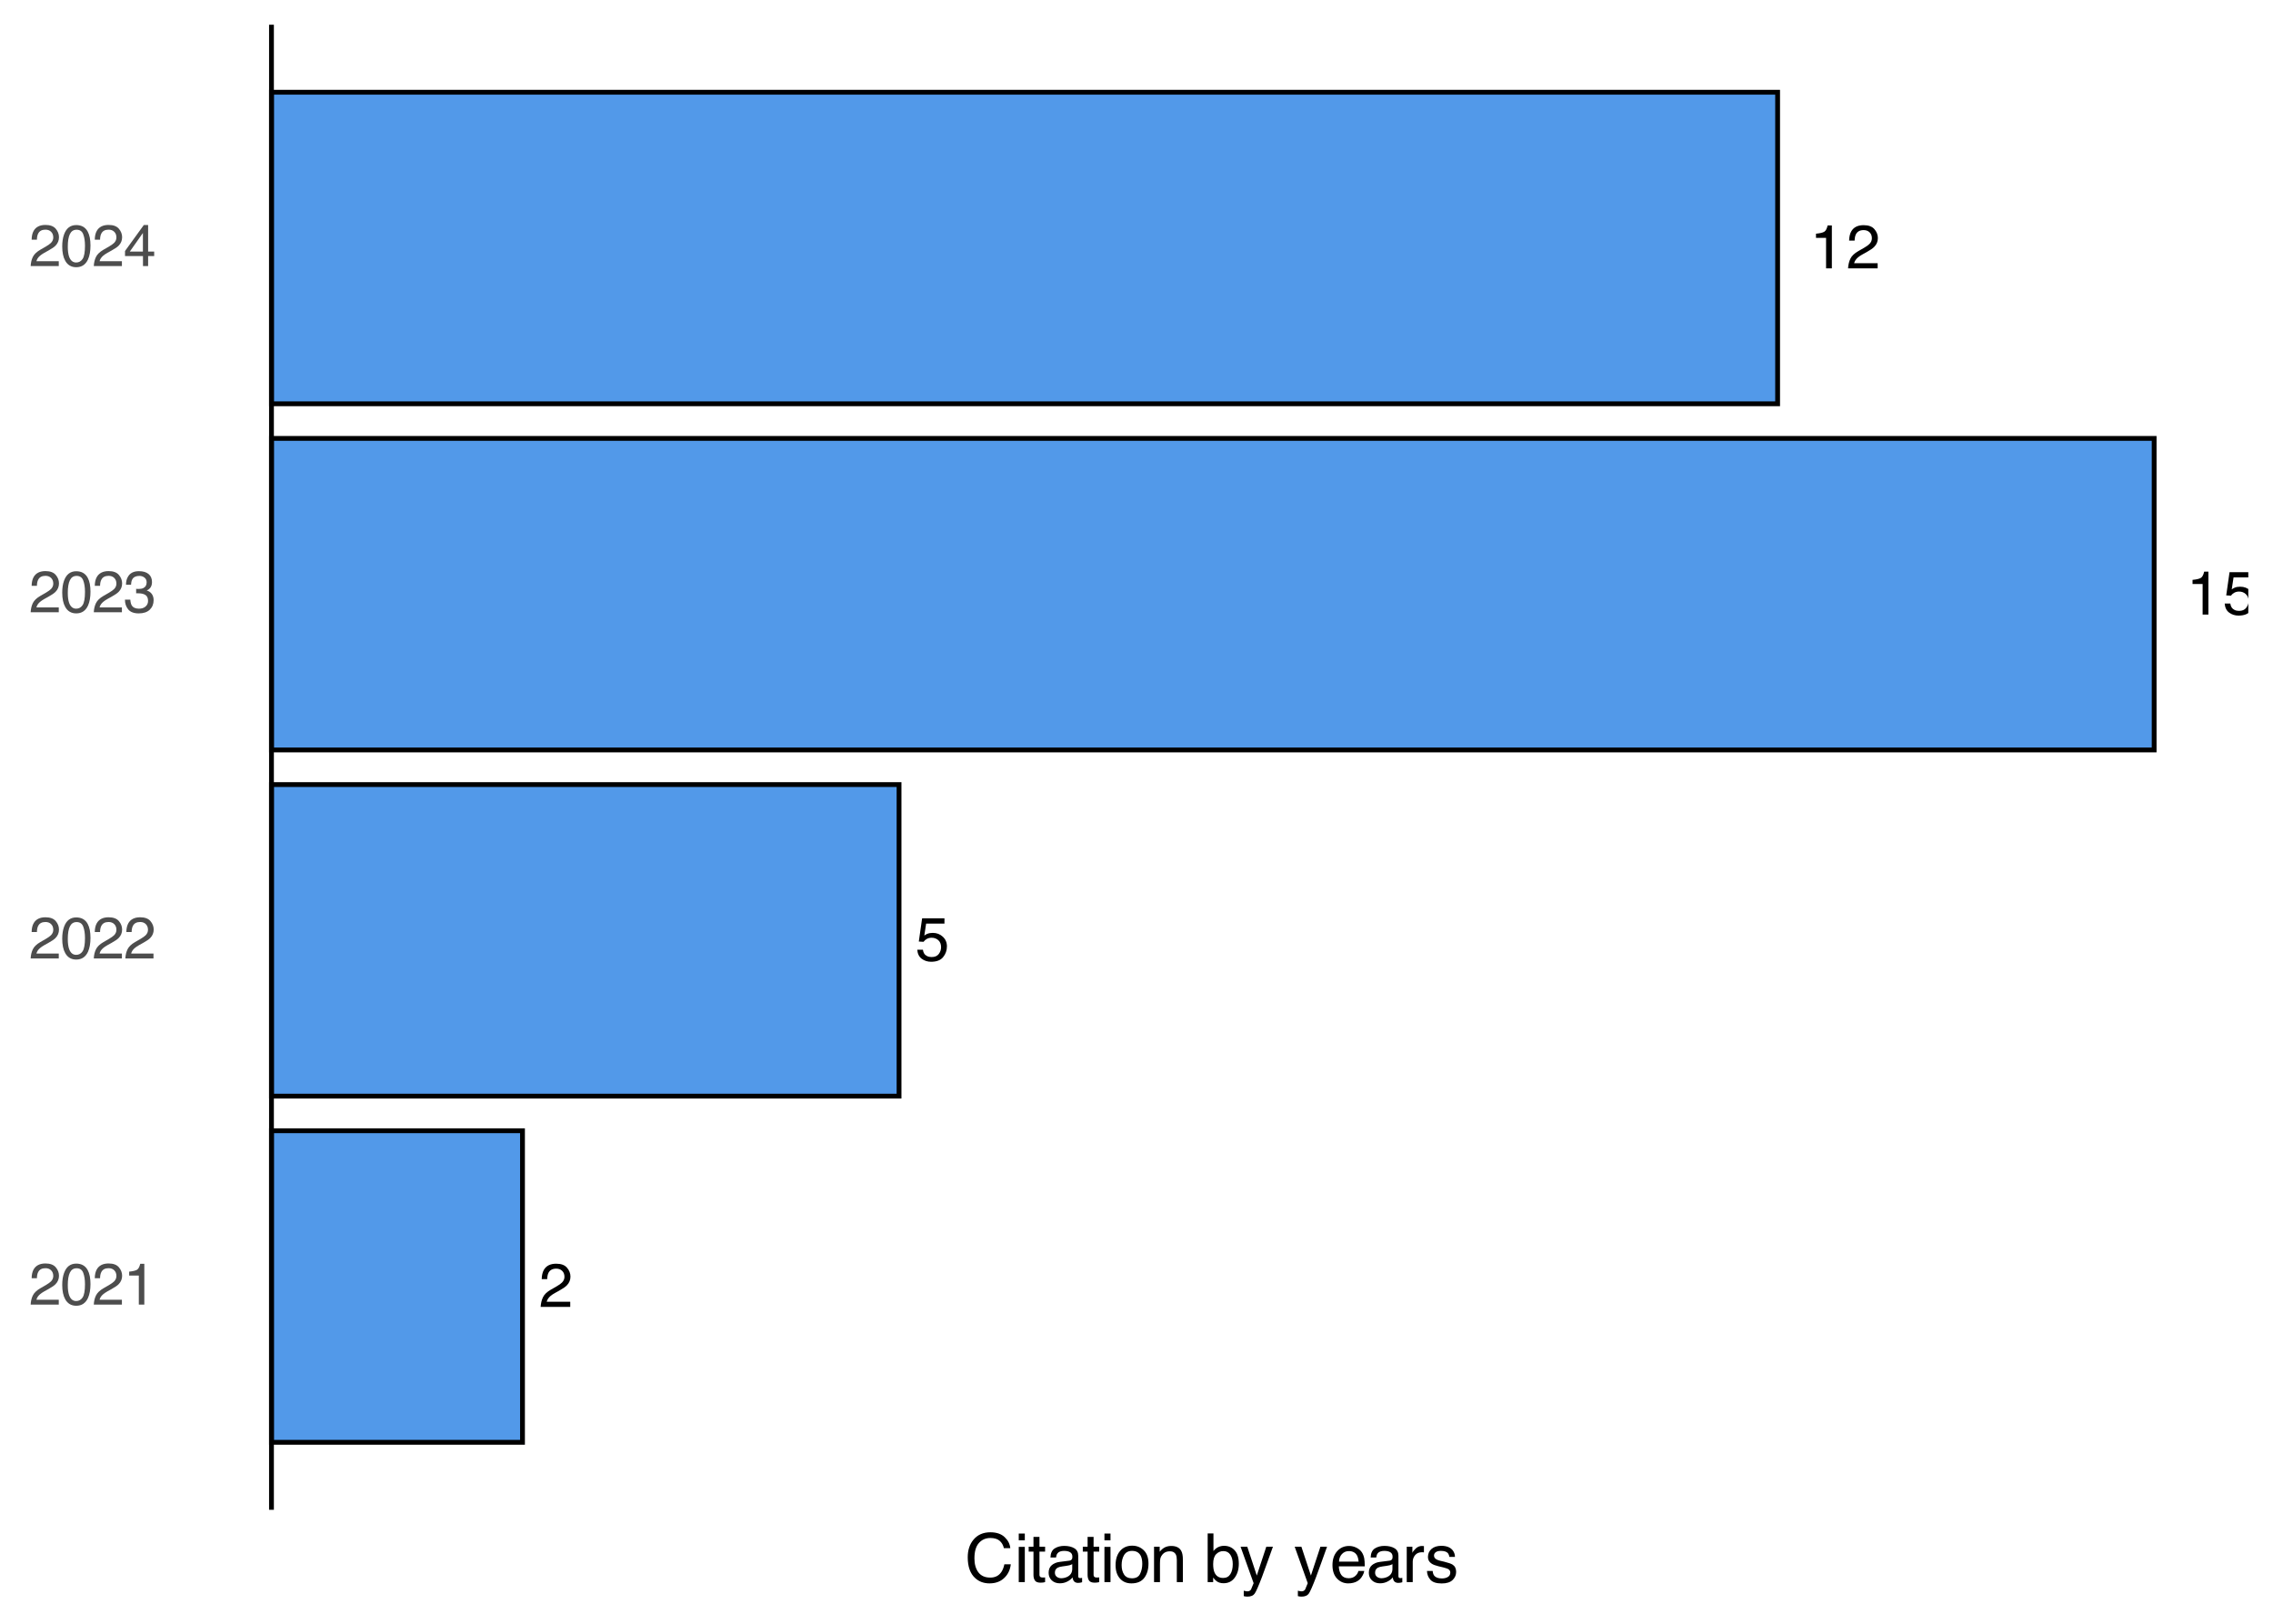
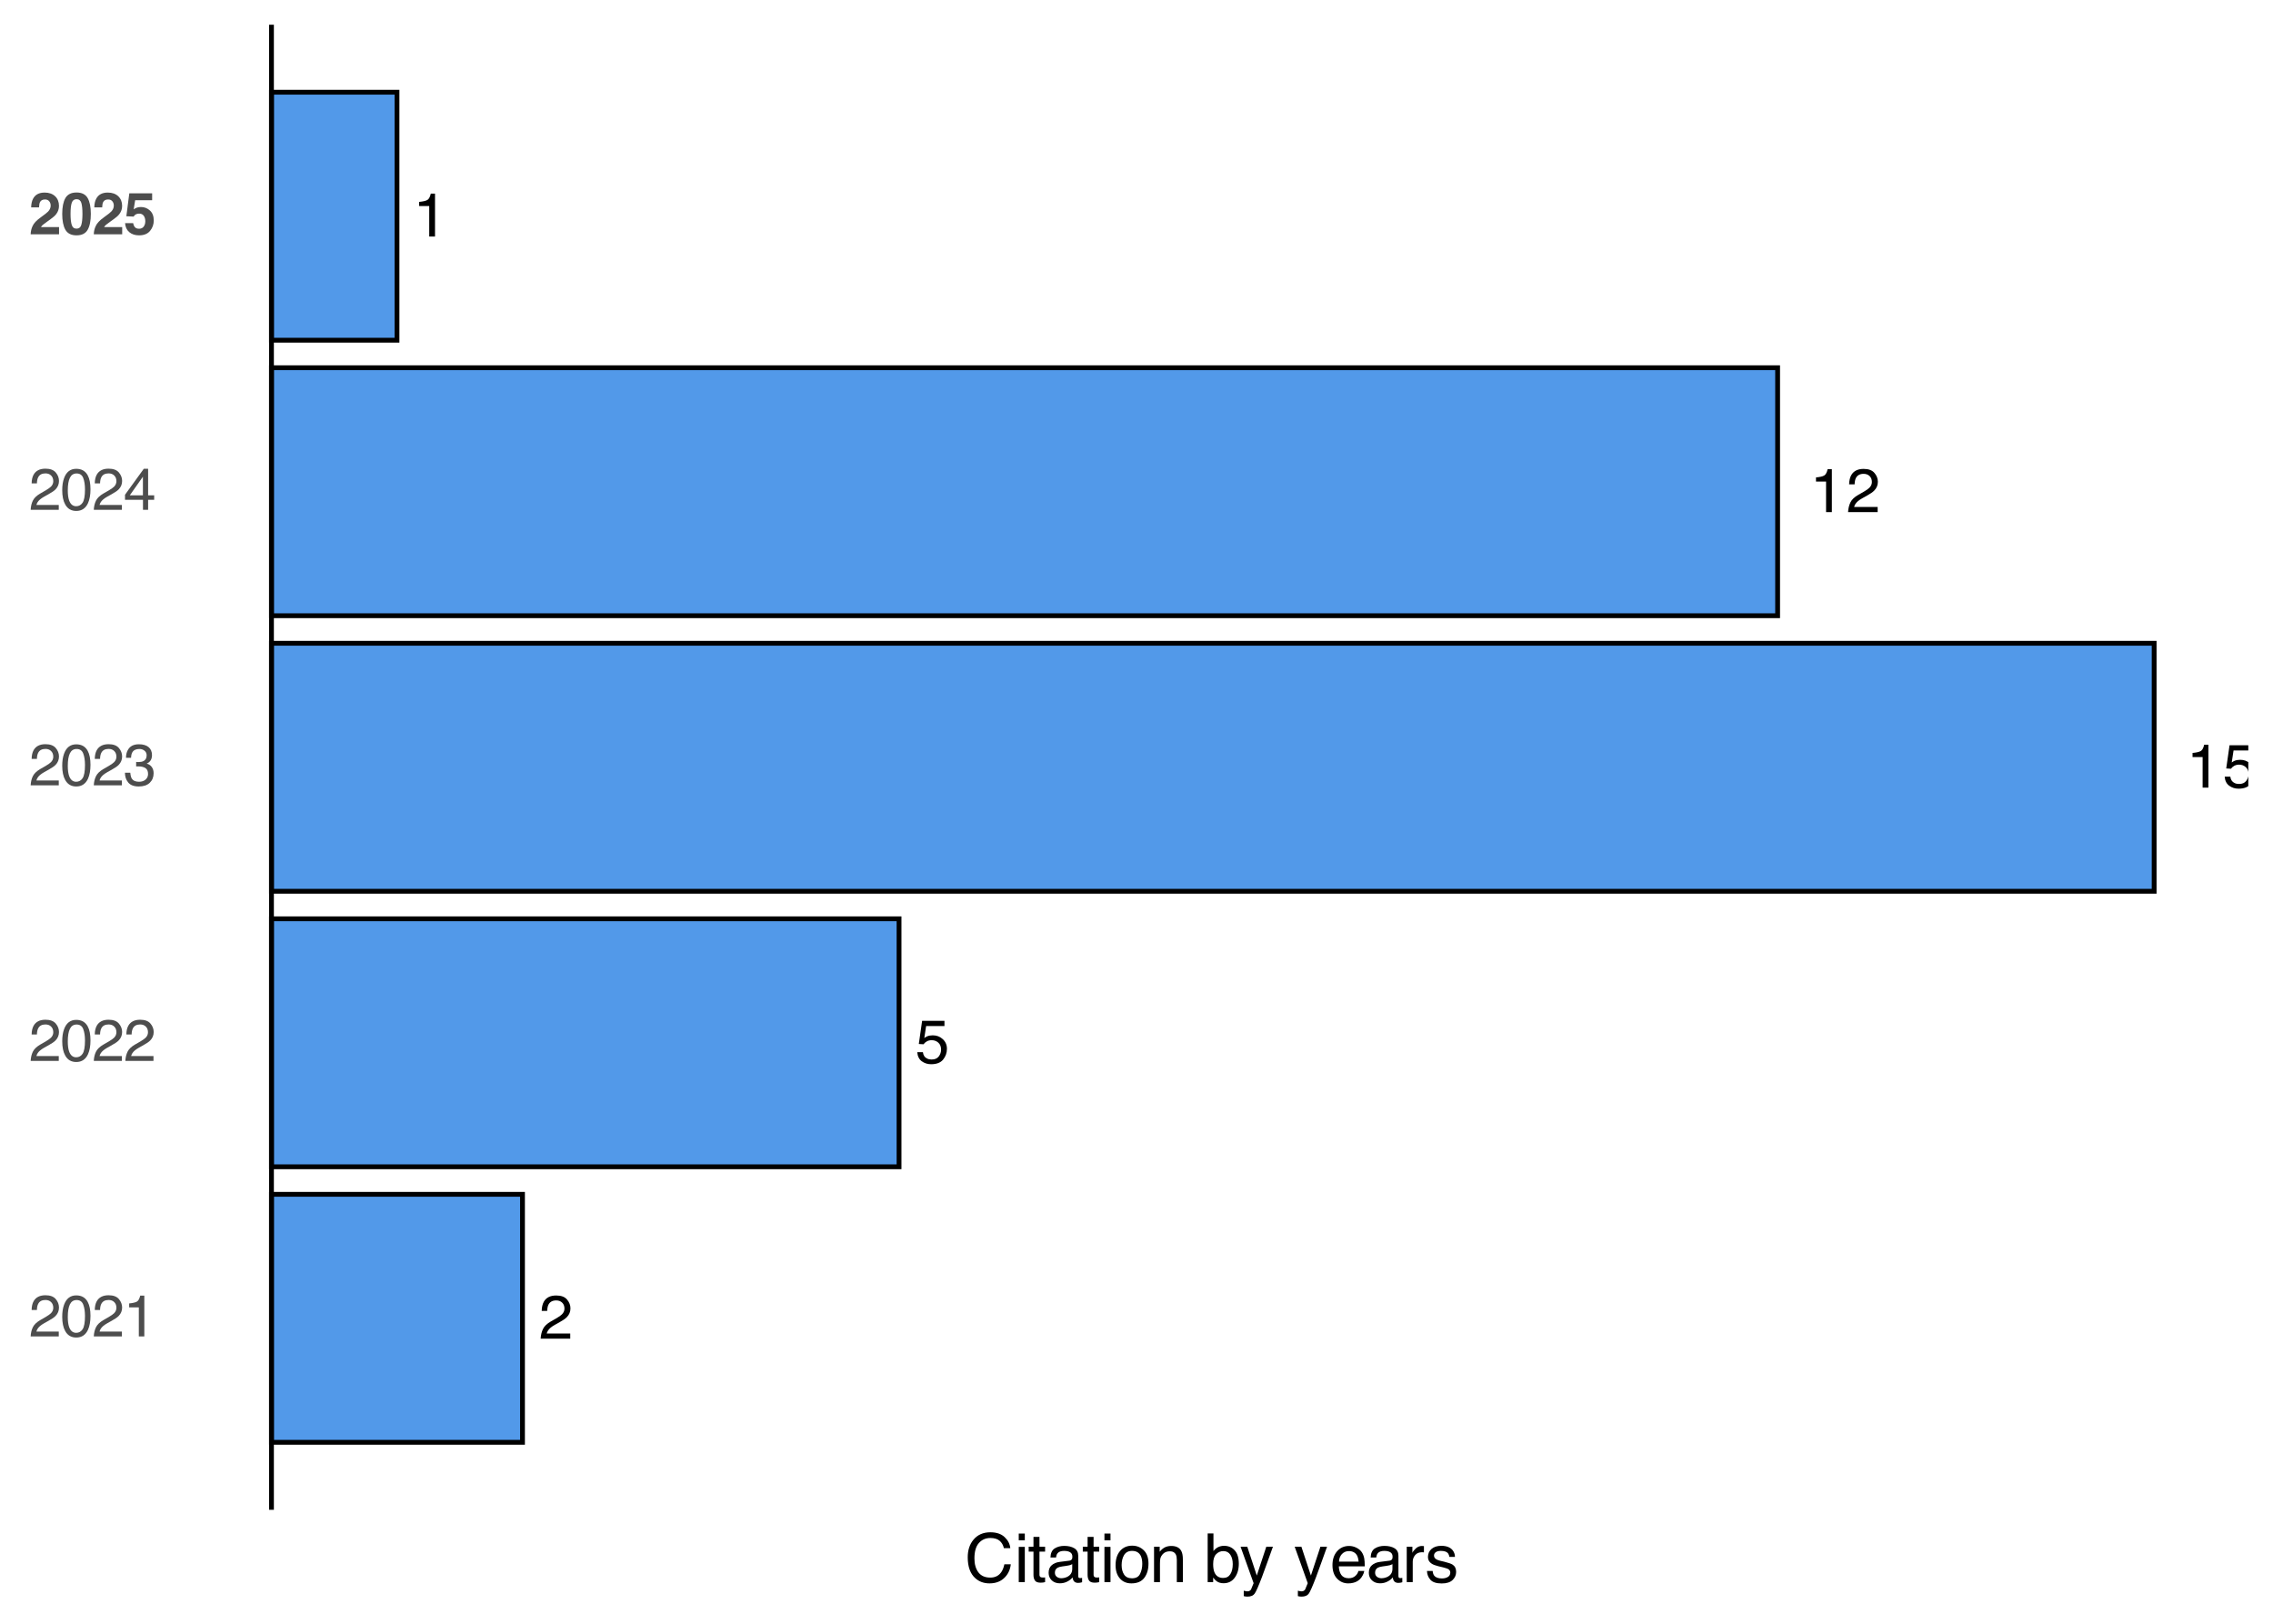
<svg xmlns="http://www.w3.org/2000/svg" xmlns:xlink="http://www.w3.org/1999/xlink" width="504" height="360" viewBox="0 0 504 360">
  <defs>
    <g>
      <g id="glyph-0-0">
        <path d="M 0.438 0 L 0.438 -9.797 L 8.219 -9.797 L 8.219 0 Z M 6.984 -1.234 L 6.984 -8.562 L 1.672 -8.562 L 1.672 -1.234 Z M 6.984 -1.234 " />
      </g>
      <g id="glyph-0-1">
        <path d="M 0.422 0 C 0.473 -0.82 0.645 -1.535 0.938 -2.141 C 1.227 -2.754 1.805 -3.312 2.672 -3.812 L 3.953 -4.547 C 4.523 -4.879 4.926 -5.164 5.156 -5.406 C 5.52 -5.77 5.703 -6.191 5.703 -6.672 C 5.703 -7.223 5.535 -7.66 5.203 -7.984 C 4.867 -8.316 4.426 -8.484 3.875 -8.484 C 3.051 -8.484 2.477 -8.172 2.156 -7.547 C 1.988 -7.211 1.895 -6.75 1.875 -6.156 L 0.656 -6.156 C 0.676 -6.988 0.832 -7.664 1.125 -8.188 C 1.645 -9.113 2.562 -9.578 3.875 -9.578 C 4.969 -9.578 5.766 -9.281 6.266 -8.688 C 6.773 -8.102 7.031 -7.445 7.031 -6.719 C 7.031 -5.957 6.758 -5.305 6.219 -4.766 C 5.906 -4.441 5.348 -4.055 4.547 -3.609 L 3.641 -3.109 C 3.203 -2.867 2.859 -2.641 2.609 -2.422 C 2.16 -2.035 1.879 -1.609 1.766 -1.141 L 6.984 -1.141 L 6.984 0 Z M 0.422 0 " />
      </g>
      <g id="glyph-0-2">
        <path d="M 1.688 -2.438 C 1.77 -1.75 2.086 -1.273 2.641 -1.016 C 2.922 -0.879 3.25 -0.812 3.625 -0.812 C 4.332 -0.812 4.859 -1.035 5.203 -1.484 C 5.547 -1.941 5.719 -2.445 5.719 -3 C 5.719 -3.664 5.516 -4.18 5.109 -4.547 C 4.703 -4.91 4.211 -5.094 3.641 -5.094 C 3.234 -5.094 2.879 -5.008 2.578 -4.844 C 2.285 -4.688 2.035 -4.469 1.828 -4.188 L 0.781 -4.25 L 1.516 -9.391 L 6.469 -9.391 L 6.469 -8.234 L 2.406 -8.234 L 2 -5.578 C 2.227 -5.742 2.441 -5.867 2.641 -5.953 C 2.992 -6.098 3.406 -6.172 3.875 -6.172 C 4.75 -6.172 5.488 -5.891 6.094 -5.328 C 6.707 -4.766 7.016 -4.051 7.016 -3.188 C 7.016 -2.281 6.734 -1.484 6.172 -0.797 C 5.617 -0.109 4.727 0.234 3.5 0.234 C 2.727 0.234 2.039 0.016 1.438 -0.422 C 0.844 -0.859 0.508 -1.531 0.438 -2.438 Z M 1.688 -2.438 " />
      </g>
      <g id="glyph-0-3">
        <path d="M 1.312 -6.766 L 1.312 -7.688 C 2.176 -7.77 2.781 -7.91 3.125 -8.109 C 3.469 -8.305 3.723 -8.773 3.891 -9.516 L 4.828 -9.516 L 4.828 0 L 3.547 0 L 3.547 -6.766 Z M 1.312 -6.766 " />
      </g>
      <g id="glyph-1-0">
        <path d="M 0.422 0 L 0.422 -9.328 L 7.828 -9.328 L 7.828 0 Z M 6.656 -1.172 L 6.656 -8.156 L 1.594 -8.156 L 1.594 -1.172 Z M 6.656 -1.172 " />
      </g>
      <g id="glyph-1-1">
        <path d="M 0.406 0 C 0.445 -0.781 0.609 -1.457 0.891 -2.031 C 1.172 -2.613 1.723 -3.145 2.547 -3.625 L 3.766 -4.328 C 4.305 -4.648 4.688 -4.922 4.906 -5.141 C 5.25 -5.492 5.422 -5.895 5.422 -6.344 C 5.422 -6.875 5.258 -7.297 4.938 -7.609 C 4.625 -7.922 4.207 -8.078 3.688 -8.078 C 2.895 -8.078 2.352 -7.781 2.062 -7.188 C 1.895 -6.863 1.805 -6.422 1.797 -5.859 L 0.625 -5.859 C 0.633 -6.648 0.781 -7.297 1.062 -7.797 C 1.562 -8.68 2.438 -9.125 3.688 -9.125 C 4.727 -9.125 5.488 -8.844 5.969 -8.281 C 6.445 -7.719 6.688 -7.094 6.688 -6.406 C 6.688 -5.676 6.43 -5.051 5.922 -4.531 C 5.629 -4.227 5.098 -3.863 4.328 -3.438 L 3.453 -2.953 C 3.047 -2.723 2.723 -2.504 2.484 -2.297 C 2.055 -1.93 1.789 -1.523 1.688 -1.078 L 6.641 -1.078 L 6.641 0 Z M 0.406 0 " />
      </g>
      <g id="glyph-1-2">
        <path d="M 3.516 -9.094 C 4.691 -9.094 5.539 -8.609 6.062 -7.641 C 6.469 -6.891 6.672 -5.863 6.672 -4.562 C 6.672 -3.32 6.488 -2.297 6.125 -1.484 C 5.594 -0.328 4.723 0.25 3.516 0.25 C 2.422 0.25 1.609 -0.223 1.078 -1.172 C 0.629 -1.961 0.406 -3.023 0.406 -4.359 C 0.406 -5.391 0.539 -6.273 0.812 -7.016 C 1.312 -8.398 2.211 -9.094 3.516 -9.094 Z M 3.5 -0.797 C 4.094 -0.797 4.566 -1.055 4.922 -1.578 C 5.273 -2.109 5.453 -3.086 5.453 -4.516 C 5.453 -5.547 5.32 -6.395 5.062 -7.062 C 4.812 -7.727 4.32 -8.062 3.594 -8.062 C 2.914 -8.062 2.422 -7.742 2.109 -7.109 C 1.797 -6.473 1.641 -5.539 1.641 -4.312 C 1.641 -3.383 1.738 -2.641 1.938 -2.078 C 2.25 -1.223 2.77 -0.797 3.5 -0.797 Z M 3.5 -0.797 " />
      </g>
      <g id="glyph-1-3">
        <path d="M 1.25 -6.438 L 1.25 -7.312 C 2.07 -7.395 2.645 -7.531 2.969 -7.719 C 3.289 -7.906 3.535 -8.348 3.703 -9.047 L 4.609 -9.047 L 4.609 0 L 3.391 0 L 3.391 -6.438 Z M 1.25 -6.438 " />
      </g>
      <g id="glyph-1-4">
        <path d="M 3.375 0.25 C 2.301 0.25 1.52 -0.047 1.031 -0.641 C 0.551 -1.234 0.312 -1.953 0.312 -2.797 L 1.5 -2.797 C 1.551 -2.203 1.66 -1.773 1.828 -1.516 C 2.129 -1.035 2.664 -0.797 3.438 -0.797 C 4.039 -0.797 4.523 -0.957 4.891 -1.281 C 5.254 -1.602 5.438 -2.016 5.438 -2.516 C 5.438 -3.141 5.242 -3.578 4.859 -3.828 C 4.473 -4.078 3.941 -4.203 3.266 -4.203 C 3.191 -4.203 3.113 -4.203 3.031 -4.203 C 2.945 -4.203 2.867 -4.203 2.797 -4.203 L 2.797 -5.203 C 2.91 -5.191 3.008 -5.18 3.094 -5.172 C 3.176 -5.172 3.266 -5.172 3.359 -5.172 C 3.785 -5.172 4.133 -5.238 4.406 -5.375 C 4.883 -5.613 5.125 -6.035 5.125 -6.641 C 5.125 -7.098 4.961 -7.445 4.641 -7.688 C 4.328 -7.938 3.953 -8.062 3.516 -8.062 C 2.754 -8.062 2.227 -7.805 1.938 -7.297 C 1.781 -7.016 1.691 -6.617 1.672 -6.109 L 0.547 -6.109 C 0.547 -6.785 0.68 -7.359 0.953 -7.828 C 1.41 -8.68 2.227 -9.109 3.406 -9.109 C 4.332 -9.109 5.047 -8.898 5.547 -8.484 C 6.055 -8.066 6.312 -7.469 6.312 -6.688 C 6.312 -6.133 6.16 -5.68 5.859 -5.328 C 5.68 -5.117 5.441 -4.953 5.141 -4.828 C 5.617 -4.691 5.992 -4.438 6.266 -4.062 C 6.535 -3.688 6.672 -3.227 6.672 -2.688 C 6.672 -1.82 6.383 -1.113 5.812 -0.562 C 5.238 -0.02 4.426 0.25 3.375 0.25 Z M 3.375 0.25 " />
      </g>
      <g id="glyph-1-5">
        <path d="M 4.297 -3.219 L 4.297 -7.344 L 1.391 -3.219 Z M 4.312 0 L 4.312 -2.219 L 0.328 -2.219 L 0.328 -3.344 L 4.5 -9.109 L 5.453 -9.109 L 5.453 -3.219 L 6.797 -3.219 L 6.797 -2.219 L 5.453 -2.219 L 5.453 0 Z M 4.312 0 " />
      </g>
      <g id="glyph-2-0">
+         <path d="M 0.984 -9.359 L 8.516 -9.359 L 8.516 0 L 0.984 0 Z M 7.344 -1.172 L 7.344 -8.188 L 2.141 -8.188 L 2.141 -1.172 Z M 7.344 -1.172 " />
+       </g>
+       <g id="glyph-2-1">
+         <path d="M 4.516 -7.328 C 4.305 -7.586 4 -7.719 3.594 -7.719 C 3.039 -7.719 2.664 -7.516 2.469 -7.109 C 2.352 -6.867 2.285 -6.488 2.266 -5.969 L 0.516 -5.969 C 0.535 -6.75 0.676 -7.383 0.938 -7.875 C 1.414 -8.789 2.27 -9.25 3.5 -9.25 C 4.477 -9.25 5.254 -8.977 5.828 -8.438 C 6.398 -7.895 6.688 -7.18 6.688 -6.297 C 6.688 -5.617 6.484 -5.016 6.078 -4.484 C 5.816 -4.129 5.379 -3.738 4.766 -3.312 L 4.047 -2.797 C 3.586 -2.473 3.273 -2.238 3.109 -2.094 C 2.941 -1.945 2.801 -1.781 2.688 -1.594 L 6.703 -1.594 L 6.703 0 L 0.406 0 C 0.426 -0.656 0.566 -1.258 0.828 -1.812 C 1.086 -2.426 1.695 -3.078 2.656 -3.766 C 3.488 -4.359 4.031 -4.785 4.281 -5.047 C 4.656 -5.441 4.844 -5.879 4.844 -6.359 C 4.844 -6.742 4.734 -7.066 4.516 -7.328 Z M 4.516 -7.328 " />
+       </g>
+       <g id="glyph-2-2">
+         <path d="M 3.578 0.234 C 2.41 0.234 1.586 -0.176 1.109 -1 C 0.641 -1.82 0.406 -2.992 0.406 -4.516 C 0.406 -6.035 0.641 -7.207 1.109 -8.031 C 1.586 -8.852 2.41 -9.266 3.578 -9.266 C 4.754 -9.266 5.578 -8.852 6.047 -8.031 C 6.516 -7.207 6.75 -6.035 6.75 -4.516 C 6.75 -2.992 6.516 -1.82 6.047 -1 C 5.578 -0.176 4.754 0.234 3.578 0.234 Z M 4.641 -2.094 C 4.805 -2.645 4.891 -3.453 4.891 -4.516 C 4.891 -5.617 4.805 -6.438 4.641 -6.969 C 4.473 -7.508 4.117 -7.781 3.578 -7.781 C 3.047 -7.781 2.691 -7.508 2.516 -6.969 C 2.336 -6.438 2.25 -5.617 2.25 -4.516 C 2.25 -3.453 2.336 -2.641 2.516 -2.078 C 2.691 -1.523 3.047 -1.25 3.578 -1.25 C 4.117 -1.25 4.473 -1.531 4.641 -2.094 Z M 4.641 -2.094 " />
+       </g>
+       <g id="glyph-2-3">
+         <path d="M 3.469 -4.578 C 3.25 -4.578 3.055 -4.547 2.891 -4.484 C 2.609 -4.379 2.395 -4.191 2.25 -3.922 L 0.625 -4 L 1.281 -9.078 L 6.344 -9.078 L 6.344 -7.547 L 2.578 -7.547 L 2.25 -5.531 C 2.531 -5.719 2.75 -5.836 2.906 -5.891 C 3.164 -5.992 3.484 -6.047 3.859 -6.047 C 4.629 -6.047 5.297 -5.785 5.859 -5.266 C 6.422 -4.754 6.703 -4.016 6.703 -3.047 C 6.703 -2.191 6.43 -1.43 5.891 -0.766 C 5.348 -0.098 4.531 0.234 3.438 0.234 C 2.562 0.234 1.844 0 1.281 -0.469 C 0.719 -0.938 0.406 -1.602 0.344 -2.469 L 2.141 -2.469 C 2.211 -2.07 2.348 -1.766 2.547 -1.547 C 2.754 -1.336 3.055 -1.234 3.453 -1.234 C 3.898 -1.234 4.238 -1.391 4.469 -1.703 C 4.707 -2.016 4.828 -2.41 4.828 -2.891 C 4.828 -3.359 4.719 -3.754 4.5 -4.078 C 4.281 -4.41 3.938 -4.578 3.469 -4.578 Z M 3.469 -4.578 " />
+       </g>
+       <g id="glyph-3-0">
        <path d="M 0.484 0 L 0.484 -10.766 L 9.031 -10.766 L 9.031 0 Z M 7.672 -1.344 L 7.672 -9.406 L 1.828 -9.406 L 1.828 -1.344 Z M 7.672 -1.344 " />
      </g>
-       <g id="glyph-2-1">
+       <g id="glyph-3-1">
        <path d="M 5.672 -11.047 C 7.035 -11.047 8.094 -10.688 8.844 -9.969 C 9.594 -9.258 10.008 -8.445 10.094 -7.531 L 8.672 -7.531 C 8.516 -8.219 8.195 -8.766 7.719 -9.172 C 7.238 -9.578 6.562 -9.781 5.688 -9.781 C 4.633 -9.781 3.781 -9.406 3.125 -8.656 C 2.469 -7.914 2.141 -6.781 2.141 -5.25 C 2.141 -3.988 2.43 -2.961 3.016 -2.172 C 3.609 -1.391 4.488 -1 5.656 -1 C 6.727 -1 7.547 -1.41 8.109 -2.234 C 8.41 -2.672 8.633 -3.242 8.781 -3.953 L 10.203 -3.953 C 10.078 -2.816 9.656 -1.867 8.938 -1.109 C 8.082 -0.18 6.93 0.281 5.484 0.281 C 4.234 0.281 3.188 -0.098 2.344 -0.859 C 1.219 -1.859 0.656 -3.406 0.656 -5.5 C 0.656 -7.082 1.078 -8.379 1.922 -9.391 C 2.828 -10.492 4.078 -11.047 5.672 -11.047 Z M 5.391 -11.047 Z M 5.391 -11.047 " />
      </g>
-       <g id="glyph-2-2">
+       <g id="glyph-3-2">
        <path d="M 0.969 -7.812 L 2.312 -7.812 L 2.312 0 L 0.969 0 Z M 0.969 -10.766 L 2.312 -10.766 L 2.312 -9.266 L 0.969 -9.266 Z M 0.969 -10.766 " />
      </g>
-       <g id="glyph-2-3">
+       <g id="glyph-3-3">
        <path d="M 1.234 -10.031 L 2.562 -10.031 L 2.562 -7.844 L 3.812 -7.844 L 3.812 -6.766 L 2.562 -6.766 L 2.562 -1.641 C 2.562 -1.367 2.656 -1.188 2.844 -1.094 C 2.945 -1.039 3.117 -1.016 3.359 -1.016 C 3.422 -1.016 3.488 -1.016 3.562 -1.016 C 3.633 -1.023 3.719 -1.035 3.812 -1.047 L 3.812 0 C 3.664 0.039 3.508 0.07 3.344 0.094 C 3.176 0.113 3 0.125 2.812 0.125 C 2.195 0.125 1.781 -0.031 1.562 -0.344 C 1.344 -0.664 1.234 -1.078 1.234 -1.578 L 1.234 -6.766 L 0.172 -6.766 L 0.172 -7.844 L 1.234 -7.844 Z M 1.234 -10.031 " />
      </g>
-       <g id="glyph-2-4">
+       <g id="glyph-3-4">
        <path d="M 1.984 -2.094 C 1.984 -1.707 2.117 -1.406 2.391 -1.188 C 2.672 -0.969 3.004 -0.859 3.391 -0.859 C 3.848 -0.859 4.297 -0.961 4.734 -1.172 C 5.461 -1.535 5.828 -2.125 5.828 -2.938 L 5.828 -3.984 C 5.672 -3.891 5.461 -3.805 5.203 -3.734 C 4.953 -3.672 4.703 -3.625 4.453 -3.594 L 3.656 -3.484 C 3.176 -3.422 2.816 -3.32 2.578 -3.188 C 2.18 -2.957 1.984 -2.594 1.984 -2.094 Z M 5.172 -4.75 C 5.473 -4.789 5.676 -4.922 5.781 -5.141 C 5.832 -5.254 5.859 -5.422 5.859 -5.641 C 5.859 -6.086 5.695 -6.41 5.375 -6.609 C 5.062 -6.816 4.609 -6.922 4.016 -6.922 C 3.328 -6.922 2.836 -6.734 2.547 -6.359 C 2.391 -6.16 2.285 -5.859 2.234 -5.453 L 1 -5.453 C 1.031 -6.422 1.344 -7.094 1.938 -7.469 C 2.539 -7.844 3.242 -8.031 4.047 -8.031 C 4.961 -8.031 5.711 -7.852 6.297 -7.5 C 6.867 -7.156 7.156 -6.609 7.156 -5.859 L 7.156 -1.344 C 7.156 -1.207 7.18 -1.098 7.234 -1.016 C 7.285 -0.93 7.406 -0.891 7.594 -0.891 C 7.645 -0.891 7.707 -0.895 7.781 -0.906 C 7.852 -0.914 7.93 -0.926 8.016 -0.938 L 8.016 0.031 C 7.816 0.094 7.66 0.129 7.547 0.141 C 7.441 0.16 7.297 0.172 7.109 0.172 C 6.66 0.172 6.332 0.008 6.125 -0.312 C 6.02 -0.488 5.941 -0.734 5.891 -1.047 C 5.629 -0.691 5.242 -0.383 4.734 -0.125 C 4.234 0.133 3.68 0.266 3.078 0.266 C 2.348 0.266 1.75 0.047 1.281 -0.391 C 0.82 -0.836 0.594 -1.395 0.594 -2.062 C 0.594 -2.789 0.82 -3.352 1.281 -3.75 C 1.738 -4.145 2.332 -4.391 3.062 -4.484 Z M 4.078 -8.031 Z M 4.078 -8.031 " />
      </g>
-       <g id="glyph-2-5">
+       <g id="glyph-3-5">
        <path d="M 4.078 -0.844 C 4.953 -0.844 5.551 -1.172 5.875 -1.828 C 6.195 -2.492 6.359 -3.234 6.359 -4.047 C 6.359 -4.785 6.242 -5.383 6.016 -5.844 C 5.641 -6.562 5 -6.922 4.094 -6.922 C 3.289 -6.922 2.703 -6.613 2.328 -6 C 1.961 -5.383 1.781 -4.641 1.781 -3.766 C 1.781 -2.93 1.961 -2.234 2.328 -1.672 C 2.703 -1.117 3.285 -0.844 4.078 -0.844 Z M 4.125 -8.078 C 5.133 -8.078 5.988 -7.738 6.688 -7.062 C 7.383 -6.383 7.734 -5.395 7.734 -4.094 C 7.734 -2.82 7.426 -1.773 6.812 -0.953 C 6.195 -0.129 5.242 0.281 3.953 0.281 C 2.879 0.281 2.023 -0.082 1.391 -0.812 C 0.754 -1.539 0.438 -2.52 0.438 -3.75 C 0.438 -5.07 0.77 -6.125 1.438 -6.906 C 2.102 -7.688 3 -8.078 4.125 -8.078 Z M 4.094 -8.031 Z M 4.094 -8.031 " />
      </g>
-       <g id="glyph-2-6">
+       <g id="glyph-3-6">
        <path d="M 0.969 -7.844 L 2.219 -7.844 L 2.219 -6.734 C 2.594 -7.191 2.984 -7.52 3.391 -7.719 C 3.805 -7.914 4.27 -8.016 4.781 -8.016 C 5.895 -8.016 6.645 -7.629 7.031 -6.859 C 7.25 -6.43 7.359 -5.82 7.359 -5.031 L 7.359 0 L 6.016 0 L 6.016 -4.938 C 6.016 -5.414 5.945 -5.801 5.812 -6.094 C 5.57 -6.582 5.145 -6.828 4.531 -6.828 C 4.219 -6.828 3.961 -6.797 3.766 -6.734 C 3.398 -6.629 3.082 -6.414 2.812 -6.094 C 2.594 -5.832 2.445 -5.562 2.375 -5.281 C 2.312 -5.008 2.281 -4.617 2.281 -4.109 L 2.281 0 L 0.969 0 Z M 4.062 -8.031 Z M 4.062 -8.031 " />
      </g>
-       <g id="glyph-2-7">
+       <g id="glyph-3-7">
</g>
-       <g id="glyph-2-8">
+       <g id="glyph-3-8">
        <path d="M 0.859 -10.797 L 2.141 -10.797 L 2.141 -6.891 C 2.43 -7.266 2.773 -7.551 3.172 -7.75 C 3.578 -7.945 4.016 -8.047 4.484 -8.047 C 5.461 -8.047 6.254 -7.707 6.859 -7.031 C 7.461 -6.363 7.766 -5.379 7.766 -4.078 C 7.766 -2.836 7.461 -1.805 6.859 -0.984 C 6.266 -0.16 5.438 0.25 4.375 0.25 C 3.781 0.25 3.273 0.102 2.859 -0.188 C 2.617 -0.352 2.359 -0.625 2.078 -1 L 2.078 0 L 0.859 0 Z M 4.297 -0.922 C 5.004 -0.922 5.535 -1.203 5.891 -1.766 C 6.242 -2.328 6.422 -3.07 6.422 -4 C 6.422 -4.832 6.242 -5.52 5.891 -6.062 C 5.535 -6.602 5.016 -6.875 4.328 -6.875 C 3.723 -6.875 3.195 -6.648 2.75 -6.203 C 2.301 -5.754 2.078 -5.02 2.078 -4 C 2.078 -3.27 2.164 -2.676 2.344 -2.219 C 2.695 -1.352 3.348 -0.922 4.297 -0.922 Z M 4.297 -0.922 " />
      </g>
-       <g id="glyph-2-9">
+       <g id="glyph-3-9">
        <path d="M 5.859 -7.844 L 7.328 -7.844 C 7.141 -7.344 6.727 -6.195 6.094 -4.406 C 5.613 -3.051 5.211 -1.953 4.891 -1.109 C 4.129 0.891 3.594 2.109 3.281 2.547 C 2.969 2.992 2.426 3.219 1.656 3.219 C 1.477 3.219 1.336 3.207 1.234 3.188 C 1.129 3.176 1.004 3.148 0.859 3.109 L 0.859 1.906 C 1.086 1.969 1.254 2.004 1.359 2.016 C 1.461 2.035 1.555 2.047 1.641 2.047 C 1.879 2.047 2.055 2.004 2.172 1.922 C 2.285 1.848 2.383 1.754 2.469 1.641 C 2.488 1.598 2.57 1.395 2.719 1.031 C 2.875 0.664 2.984 0.398 3.047 0.234 L 0.156 -7.844 L 1.641 -7.844 L 3.75 -1.453 Z M 3.75 -8.031 Z M 3.75 -8.031 " />
      </g>
-       <g id="glyph-2-10">
+       <g id="glyph-3-10">
        <path d="M 4.234 -8.016 C 4.785 -8.016 5.32 -7.883 5.844 -7.625 C 6.375 -7.363 6.773 -7.023 7.047 -6.609 C 7.305 -6.211 7.484 -5.754 7.578 -5.234 C 7.648 -4.867 7.688 -4.289 7.688 -3.5 L 1.938 -3.5 C 1.969 -2.707 2.156 -2.066 2.5 -1.578 C 2.852 -1.098 3.398 -0.859 4.141 -0.859 C 4.828 -0.859 5.375 -1.086 5.781 -1.547 C 6.02 -1.805 6.188 -2.113 6.281 -2.469 L 7.578 -2.469 C 7.547 -2.176 7.43 -1.852 7.234 -1.5 C 7.047 -1.145 6.832 -0.852 6.594 -0.625 C 6.188 -0.238 5.691 0.02 5.109 0.156 C 4.785 0.238 4.426 0.281 4.031 0.281 C 3.051 0.281 2.223 -0.07 1.547 -0.781 C 0.867 -1.5 0.531 -2.492 0.531 -3.766 C 0.531 -5.023 0.867 -6.047 1.547 -6.828 C 2.234 -7.617 3.129 -8.016 4.234 -8.016 Z M 6.328 -4.547 C 6.273 -5.117 6.156 -5.578 5.969 -5.922 C 5.602 -6.555 5 -6.875 4.156 -6.875 C 3.551 -6.875 3.039 -6.656 2.625 -6.219 C 2.219 -5.781 2.004 -5.223 1.984 -4.547 Z M 4.109 -8.031 Z M 4.109 -8.031 " />
      </g>
-       <g id="glyph-2-11">
+       <g id="glyph-3-11">
        <path d="M 1 -7.844 L 2.25 -7.844 L 2.25 -6.484 C 2.352 -6.754 2.602 -7.078 3 -7.453 C 3.406 -7.828 3.867 -8.016 4.391 -8.016 C 4.422 -8.016 4.461 -8.008 4.516 -8 C 4.578 -8 4.676 -7.992 4.812 -7.984 L 4.812 -6.594 C 4.738 -6.602 4.664 -6.609 4.594 -6.609 C 4.531 -6.617 4.461 -6.625 4.391 -6.625 C 3.723 -6.625 3.211 -6.41 2.859 -5.984 C 2.504 -5.555 2.328 -5.066 2.328 -4.516 L 2.328 0 L 1 0 Z M 1 -7.844 " />
      </g>
-       <g id="glyph-2-12">
+       <g id="glyph-3-12">
        <path d="M 1.75 -2.469 C 1.789 -2.02 1.898 -1.68 2.078 -1.453 C 2.41 -1.023 2.988 -0.812 3.812 -0.812 C 4.301 -0.812 4.727 -0.914 5.094 -1.125 C 5.469 -1.344 5.656 -1.672 5.656 -2.109 C 5.656 -2.453 5.504 -2.711 5.203 -2.891 C 5.016 -2.992 4.641 -3.117 4.078 -3.266 L 3.031 -3.516 C 2.363 -3.68 1.867 -3.867 1.547 -4.078 C 0.984 -4.43 0.703 -4.926 0.703 -5.562 C 0.703 -6.301 0.969 -6.898 1.5 -7.359 C 2.039 -7.816 2.758 -8.047 3.656 -8.047 C 4.844 -8.047 5.695 -7.703 6.219 -7.016 C 6.539 -6.566 6.695 -6.094 6.688 -5.594 L 5.453 -5.594 C 5.422 -5.883 5.316 -6.156 5.141 -6.406 C 4.836 -6.75 4.312 -6.922 3.562 -6.922 C 3.062 -6.922 2.68 -6.82 2.422 -6.625 C 2.172 -6.438 2.047 -6.188 2.047 -5.875 C 2.047 -5.539 2.211 -5.27 2.547 -5.062 C 2.742 -4.938 3.031 -4.828 3.406 -4.734 L 4.281 -4.531 C 5.227 -4.301 5.863 -4.078 6.188 -3.859 C 6.695 -3.523 6.953 -2.992 6.953 -2.266 C 6.953 -1.566 6.688 -0.961 6.156 -0.453 C 5.633 0.047 4.832 0.297 3.75 0.297 C 2.582 0.297 1.754 0.031 1.266 -0.5 C 0.773 -1.031 0.516 -1.688 0.484 -2.469 Z M 3.703 -8.031 Z M 3.703 -8.031 " />
      </g>
    </g>
    <clipPath id="clip-0">
-       <path clip-rule="nonzero" d="M 486 126 L 498.523 126 L 498.523 137 L 486 137 Z M 486 126 " />
+       <path clip-rule="nonzero" d="M 486 165 L 498.523 165 L 498.523 175 L 486 175 Z M 486 165 " />
    </clipPath>
    <clipPath id="clip-1">
      <path clip-rule="nonzero" d="M 59 5.48 L 61 5.48 L 61 334.742 L 59 334.742 Z M 59 5.48 " />
    </clipPath>
  </defs>
  <rect x="-50.4" y="-36" width="604.8" height="432" fill="rgb(100%, 100%, 100%)" fill-opacity="1" />
-   <path fill-rule="nonzero" fill="rgb(15.294%, 50.196%, 89.02%)" fill-opacity="0.8" stroke-width="1.067" stroke-linecap="butt" stroke-linejoin="miter" stroke="rgb(0%, 0%, 0%)" stroke-opacity="1" stroke-miterlimit="10" d="M 60.195 319.773 L 115.855 319.773 L 115.855 250.699 L 60.195 250.699 Z M 60.195 319.773 " />
-   <path fill-rule="nonzero" fill="rgb(15.294%, 50.196%, 89.02%)" fill-opacity="0.8" stroke-width="1.067" stroke-linecap="butt" stroke-linejoin="miter" stroke="rgb(0%, 0%, 0%)" stroke-opacity="1" stroke-miterlimit="10" d="M 60.195 243.023 L 199.348 243.023 L 199.348 173.949 L 60.195 173.949 Z M 60.195 243.023 " />
-   <path fill-rule="nonzero" fill="rgb(15.294%, 50.196%, 89.02%)" fill-opacity="0.8" stroke-width="1.067" stroke-linecap="butt" stroke-linejoin="miter" stroke="rgb(0%, 0%, 0%)" stroke-opacity="1" stroke-miterlimit="10" d="M 60.195 166.273 L 477.648 166.273 L 477.648 97.199 L 60.195 97.199 Z M 60.195 166.273 " />
-   <path fill-rule="nonzero" fill="rgb(15.294%, 50.196%, 89.02%)" fill-opacity="0.8" stroke-width="1.067" stroke-linecap="butt" stroke-linejoin="miter" stroke="rgb(0%, 0%, 0%)" stroke-opacity="1" stroke-miterlimit="10" d="M 60.195 89.523 L 394.156 89.523 L 394.156 20.449 L 60.195 20.449 Z M 60.195 89.523 " />
+   <path fill-rule="nonzero" fill="rgb(15.294%, 50.196%, 89.02%)" fill-opacity="0.8" stroke-width="1.067" stroke-linecap="butt" stroke-linejoin="miter" stroke="rgb(0%, 0%, 0%)" stroke-opacity="1" stroke-miterlimit="10" d="M 60.195 319.773 L 115.855 319.773 L 115.855 264.793 L 60.195 264.793 Z M 60.195 319.773 " />
+   <path fill-rule="nonzero" fill="rgb(15.294%, 50.196%, 89.02%)" fill-opacity="0.8" stroke-width="1.067" stroke-linecap="butt" stroke-linejoin="miter" stroke="rgb(0%, 0%, 0%)" stroke-opacity="1" stroke-miterlimit="10" d="M 60.195 258.688 L 199.348 258.688 L 199.348 203.707 L 60.195 203.707 Z M 60.195 258.688 " />
+   <path fill-rule="nonzero" fill="rgb(15.294%, 50.196%, 89.02%)" fill-opacity="0.8" stroke-width="1.067" stroke-linecap="butt" stroke-linejoin="miter" stroke="rgb(0%, 0%, 0%)" stroke-opacity="1" stroke-miterlimit="10" d="M 60.195 197.602 L 477.648 197.602 L 477.648 142.621 L 60.195 142.621 Z M 60.195 197.602 " />
+   <path fill-rule="nonzero" fill="rgb(15.294%, 50.196%, 89.02%)" fill-opacity="0.8" stroke-width="1.067" stroke-linecap="butt" stroke-linejoin="miter" stroke="rgb(0%, 0%, 0%)" stroke-opacity="1" stroke-miterlimit="10" d="M 60.195 136.512 L 394.156 136.512 L 394.156 81.531 L 60.195 81.531 Z M 60.195 136.512 " />
+   <path fill-rule="nonzero" fill="rgb(15.294%, 50.196%, 89.02%)" fill-opacity="0.8" stroke-width="1.067" stroke-linecap="butt" stroke-linejoin="miter" stroke="rgb(0%, 0%, 0%)" stroke-opacity="1" stroke-miterlimit="10" d="M 60.195 75.426 L 88.027 75.426 L 88.027 20.445 L 60.195 20.445 Z M 60.195 75.426 " />
  <g fill="rgb(0%, 0%, 0%)" fill-opacity="1">
-     <use xlink:href="#glyph-0-1" x="119.457" y="289.754" />
+     <use xlink:href="#glyph-0-1" x="119.457" y="296.801" />
  </g>
  <g fill="rgb(0%, 0%, 0%)" fill-opacity="1">
-     <use xlink:href="#glyph-0-2" x="202.949" y="213" />
+     <use xlink:href="#glyph-0-2" x="202.949" y="235.715" />
  </g>
  <g clip-path="url(#clip-0)">
    <g fill="rgb(0%, 0%, 0%)" fill-opacity="1">
-       <use xlink:href="#glyph-0-3" x="484.848" y="136.25" />
-       <use xlink:href="#glyph-0-2" x="492.848" y="136.25" />
+       <use xlink:href="#glyph-0-3" x="484.848" y="174.625" />
+       <use xlink:href="#glyph-0-2" x="492.848" y="174.625" />
    </g>
  </g>
  <g fill="rgb(0%, 0%, 0%)" fill-opacity="1">
-     <use xlink:href="#glyph-0-3" x="401.355" y="59.5" />
-     <use xlink:href="#glyph-0-1" x="409.355" y="59.5" />
+     <use xlink:href="#glyph-0-3" x="401.355" y="113.539" />
+     <use xlink:href="#glyph-0-1" x="409.355" y="113.539" />
+   </g>
+   <g fill="rgb(0%, 0%, 0%)" fill-opacity="1">
+     <use xlink:href="#glyph-0-3" x="91.629" y="52.449" />
  </g>
  <g clip-path="url(#clip-1)">
    <path fill="none" stroke-width="1.067" stroke-linecap="butt" stroke-linejoin="round" stroke="rgb(0%, 0%, 0%)" stroke-opacity="1" stroke-miterlimit="10" d="M 60.195 334.742 L 60.195 5.48 " />
  </g>
  <g fill="rgb(30.196%, 30.196%, 30.196%)" fill-opacity="1">
-     <use xlink:href="#glyph-1-1" x="6.391" y="289.249" />
-     <use xlink:href="#glyph-1-2" x="13.391" y="289.249" />
-     <use xlink:href="#glyph-1-1" x="20.391" y="289.249" />
-     <use xlink:href="#glyph-1-3" x="27.391" y="289.249" />
+     <use xlink:href="#glyph-1-1" x="6.391" y="296.296" />
+     <use xlink:href="#glyph-1-2" x="13.391" y="296.296" />
+     <use xlink:href="#glyph-1-1" x="20.391" y="296.296" />
+     <use xlink:href="#glyph-1-3" x="27.391" y="296.296" />
  </g>
  <g fill="rgb(30.196%, 30.196%, 30.196%)" fill-opacity="1">
-     <use xlink:href="#glyph-1-1" x="6.391" y="212.495" />
-     <use xlink:href="#glyph-1-2" x="13.391" y="212.495" />
-     <use xlink:href="#glyph-1-1" x="20.391" y="212.495" />
-     <use xlink:href="#glyph-1-1" x="27.391" y="212.495" />
+     <use xlink:href="#glyph-1-1" x="6.391" y="235.21" />
+     <use xlink:href="#glyph-1-2" x="13.391" y="235.21" />
+     <use xlink:href="#glyph-1-1" x="20.391" y="235.21" />
+     <use xlink:href="#glyph-1-1" x="27.391" y="235.21" />
  </g>
  <g fill="rgb(30.196%, 30.196%, 30.196%)" fill-opacity="1">
-     <use xlink:href="#glyph-1-1" x="6.391" y="135.745" />
-     <use xlink:href="#glyph-1-2" x="13.391" y="135.745" />
-     <use xlink:href="#glyph-1-1" x="20.391" y="135.745" />
-     <use xlink:href="#glyph-1-4" x="27.391" y="135.745" />
+     <use xlink:href="#glyph-1-1" x="6.391" y="174.12" />
+     <use xlink:href="#glyph-1-2" x="13.391" y="174.12" />
+     <use xlink:href="#glyph-1-1" x="20.391" y="174.12" />
+     <use xlink:href="#glyph-1-4" x="27.391" y="174.12" />
  </g>
  <g fill="rgb(30.196%, 30.196%, 30.196%)" fill-opacity="1">
-     <use xlink:href="#glyph-1-1" x="6.391" y="58.995" />
-     <use xlink:href="#glyph-1-2" x="13.391" y="58.995" />
-     <use xlink:href="#glyph-1-1" x="20.391" y="58.995" />
-     <use xlink:href="#glyph-1-5" x="27.391" y="58.995" />
+     <use xlink:href="#glyph-1-1" x="6.391" y="113.034" />
+     <use xlink:href="#glyph-1-2" x="13.391" y="113.034" />
+     <use xlink:href="#glyph-1-1" x="20.391" y="113.034" />
+     <use xlink:href="#glyph-1-5" x="27.391" y="113.034" />
+   </g>
+   <g fill="rgb(30.196%, 30.196%, 30.196%)" fill-opacity="1">
+     <use xlink:href="#glyph-2-1" x="6.391" y="51.944" />
+     <use xlink:href="#glyph-2-2" x="13.391" y="51.944" />
+     <use xlink:href="#glyph-2-1" x="20.391" y="51.944" />
+     <use xlink:href="#glyph-2-3" x="27.391" y="51.944" />
  </g>
  <g fill="rgb(0%, 0%, 0%)" fill-opacity="1">
-     <use xlink:href="#glyph-2-1" x="213.922" y="350.77" />
-     <use xlink:href="#glyph-2-2" x="224.922" y="350.77" />
-     <use xlink:href="#glyph-2-3" x="227.922" y="350.77" />
-     <use xlink:href="#glyph-2-4" x="231.922" y="350.77" />
-     <use xlink:href="#glyph-2-3" x="239.922" y="350.77" />
-     <use xlink:href="#glyph-2-2" x="243.922" y="350.77" />
-     <use xlink:href="#glyph-2-5" x="246.922" y="350.77" />
-     <use xlink:href="#glyph-2-6" x="254.922" y="350.77" />
-     <use xlink:href="#glyph-2-7" x="262.922" y="350.77" />
-     <use xlink:href="#glyph-2-8" x="266.922" y="350.77" />
-     <use xlink:href="#glyph-2-9" x="274.922" y="350.77" />
-     <use xlink:href="#glyph-2-7" x="282.922" y="350.77" />
-     <use xlink:href="#glyph-2-9" x="286.922" y="350.77" />
-     <use xlink:href="#glyph-2-10" x="294.922" y="350.77" />
-     <use xlink:href="#glyph-2-4" x="302.922" y="350.77" />
-     <use xlink:href="#glyph-2-11" x="310.922" y="350.77" />
-     <use xlink:href="#glyph-2-12" x="315.922" y="350.77" />
+     <use xlink:href="#glyph-3-1" x="213.922" y="350.77" />
+     <use xlink:href="#glyph-3-2" x="224.922" y="350.77" />
+     <use xlink:href="#glyph-3-3" x="227.922" y="350.77" />
+     <use xlink:href="#glyph-3-4" x="231.922" y="350.77" />
+     <use xlink:href="#glyph-3-3" x="239.922" y="350.77" />
+     <use xlink:href="#glyph-3-2" x="243.922" y="350.77" />
+     <use xlink:href="#glyph-3-5" x="246.922" y="350.77" />
+     <use xlink:href="#glyph-3-6" x="254.922" y="350.77" />
+     <use xlink:href="#glyph-3-7" x="262.922" y="350.77" />
+     <use xlink:href="#glyph-3-8" x="266.922" y="350.77" />
+     <use xlink:href="#glyph-3-9" x="274.922" y="350.77" />
+     <use xlink:href="#glyph-3-7" x="282.922" y="350.77" />
+     <use xlink:href="#glyph-3-9" x="286.922" y="350.77" />
+     <use xlink:href="#glyph-3-10" x="294.922" y="350.77" />
+     <use xlink:href="#glyph-3-4" x="302.922" y="350.77" />
+     <use xlink:href="#glyph-3-11" x="310.922" y="350.77" />
+     <use xlink:href="#glyph-3-12" x="315.922" y="350.77" />
  </g>
</svg>
